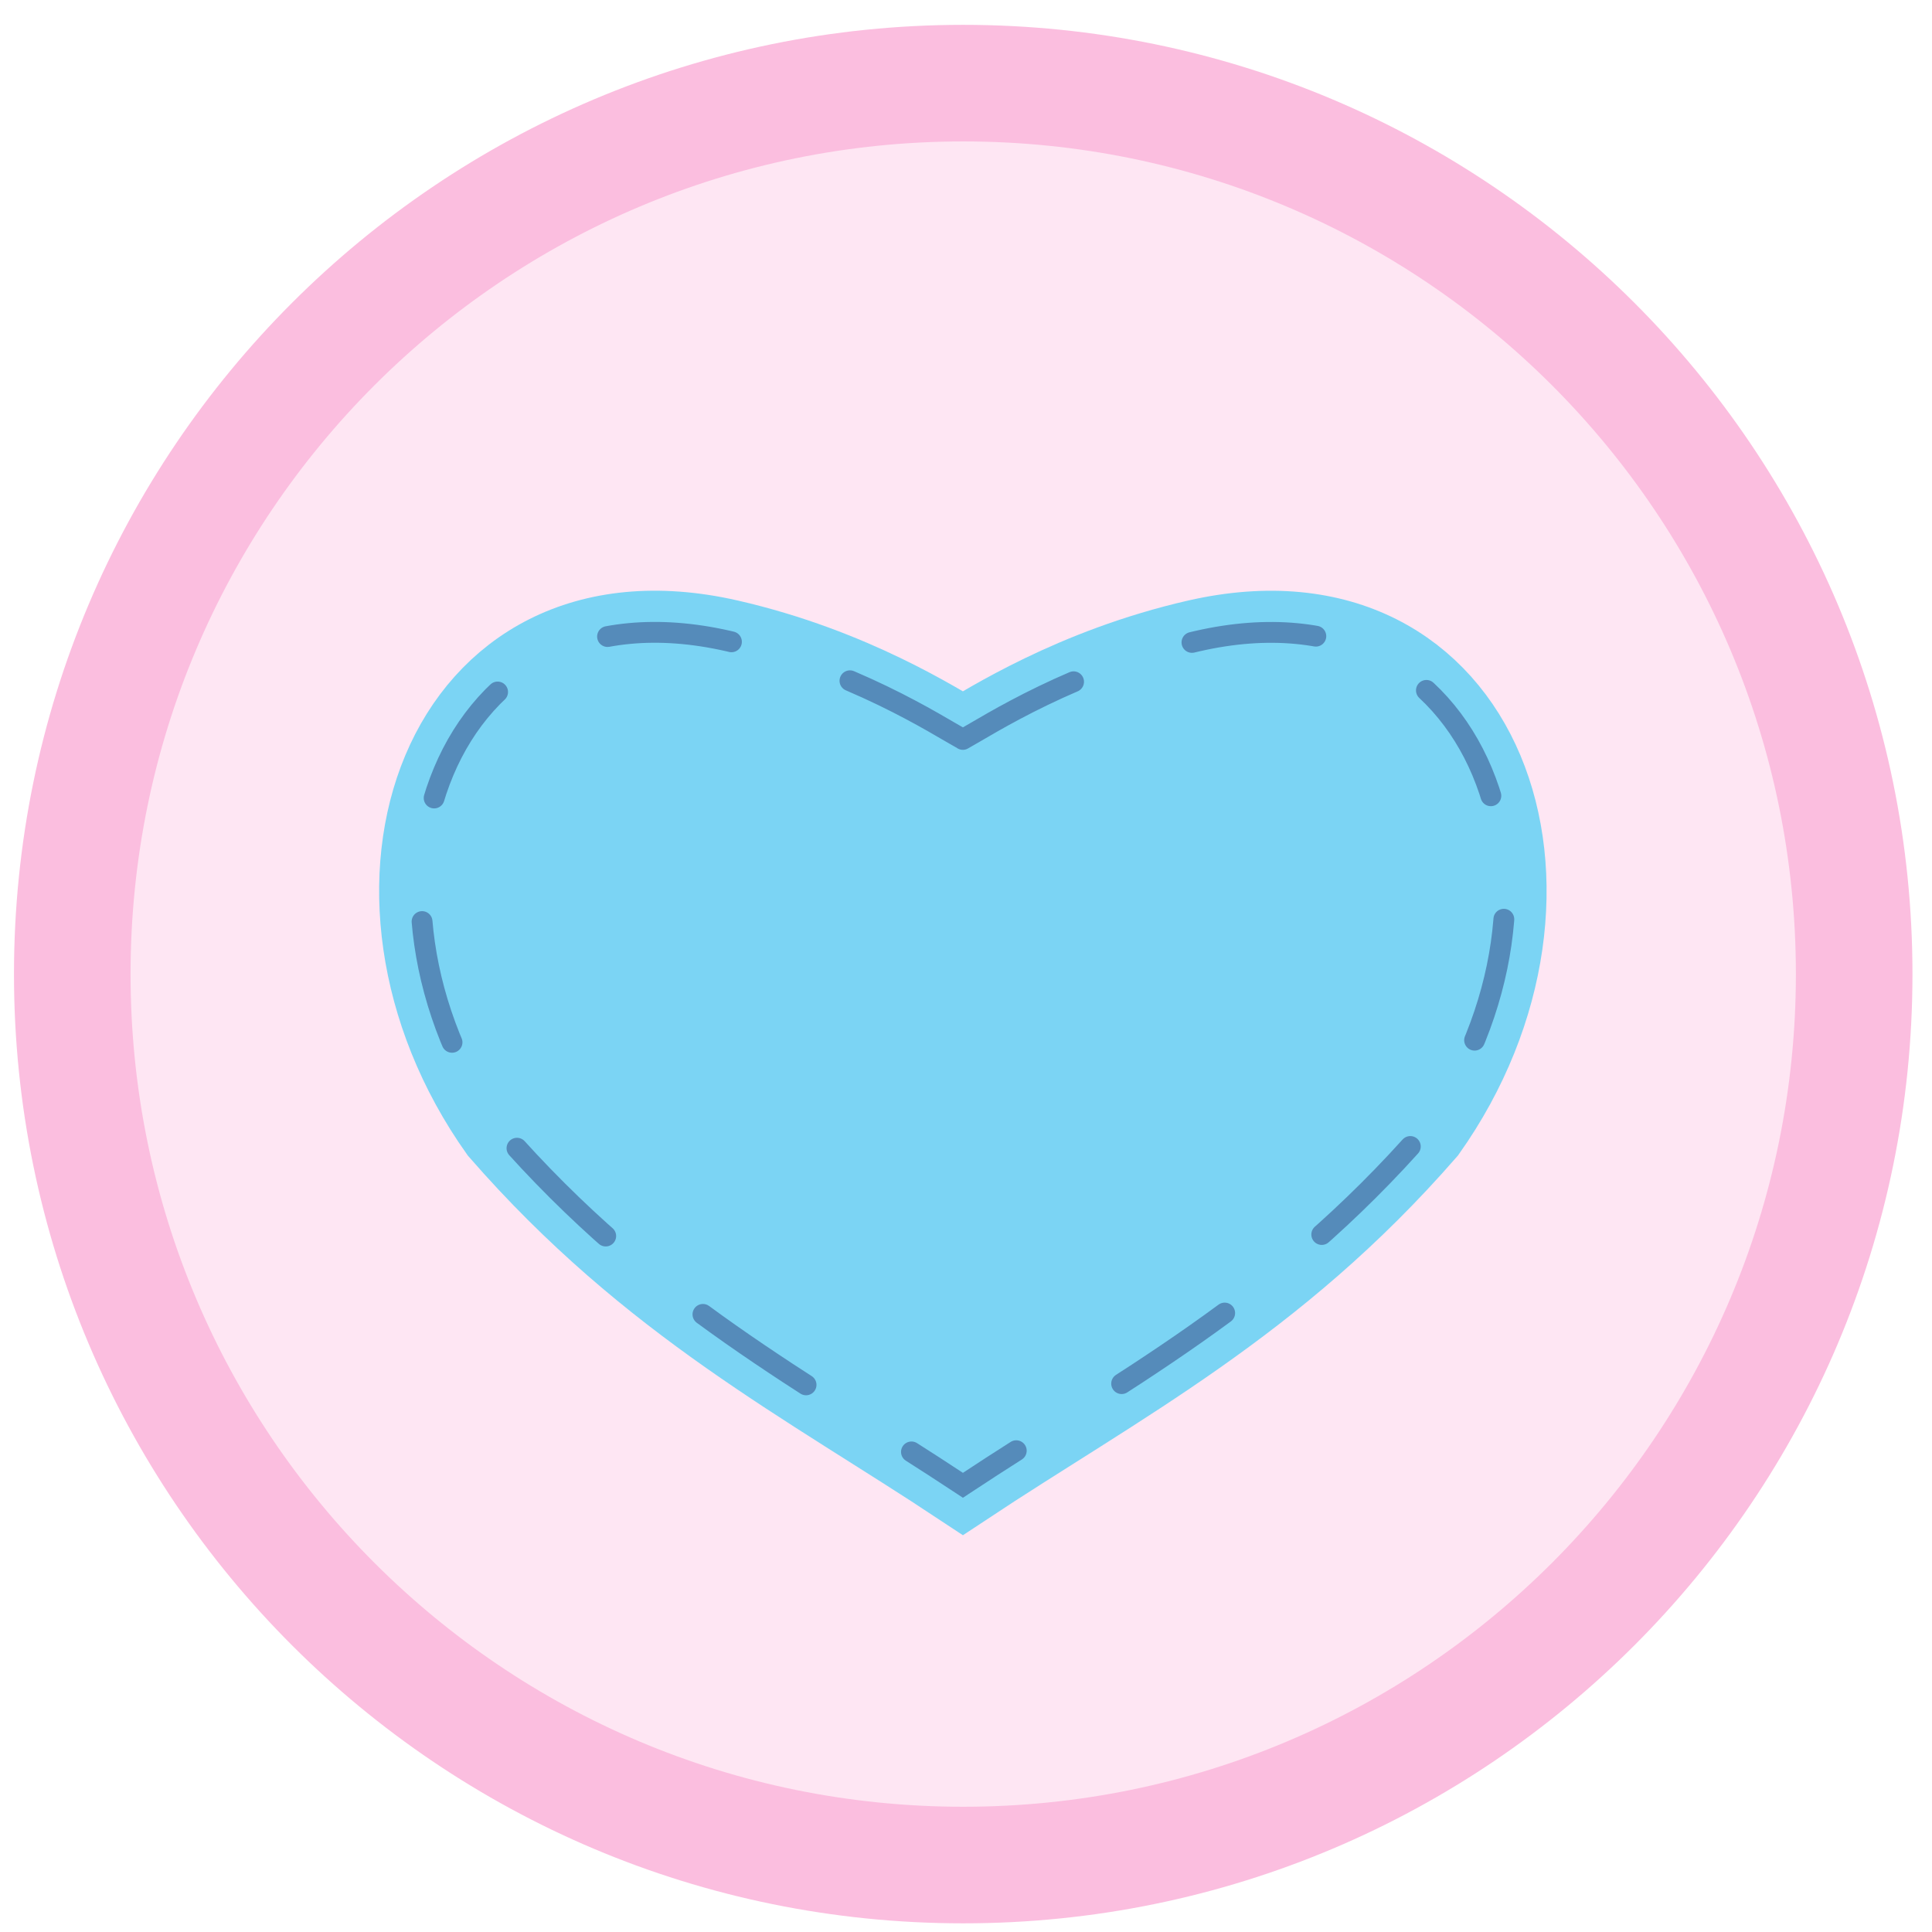
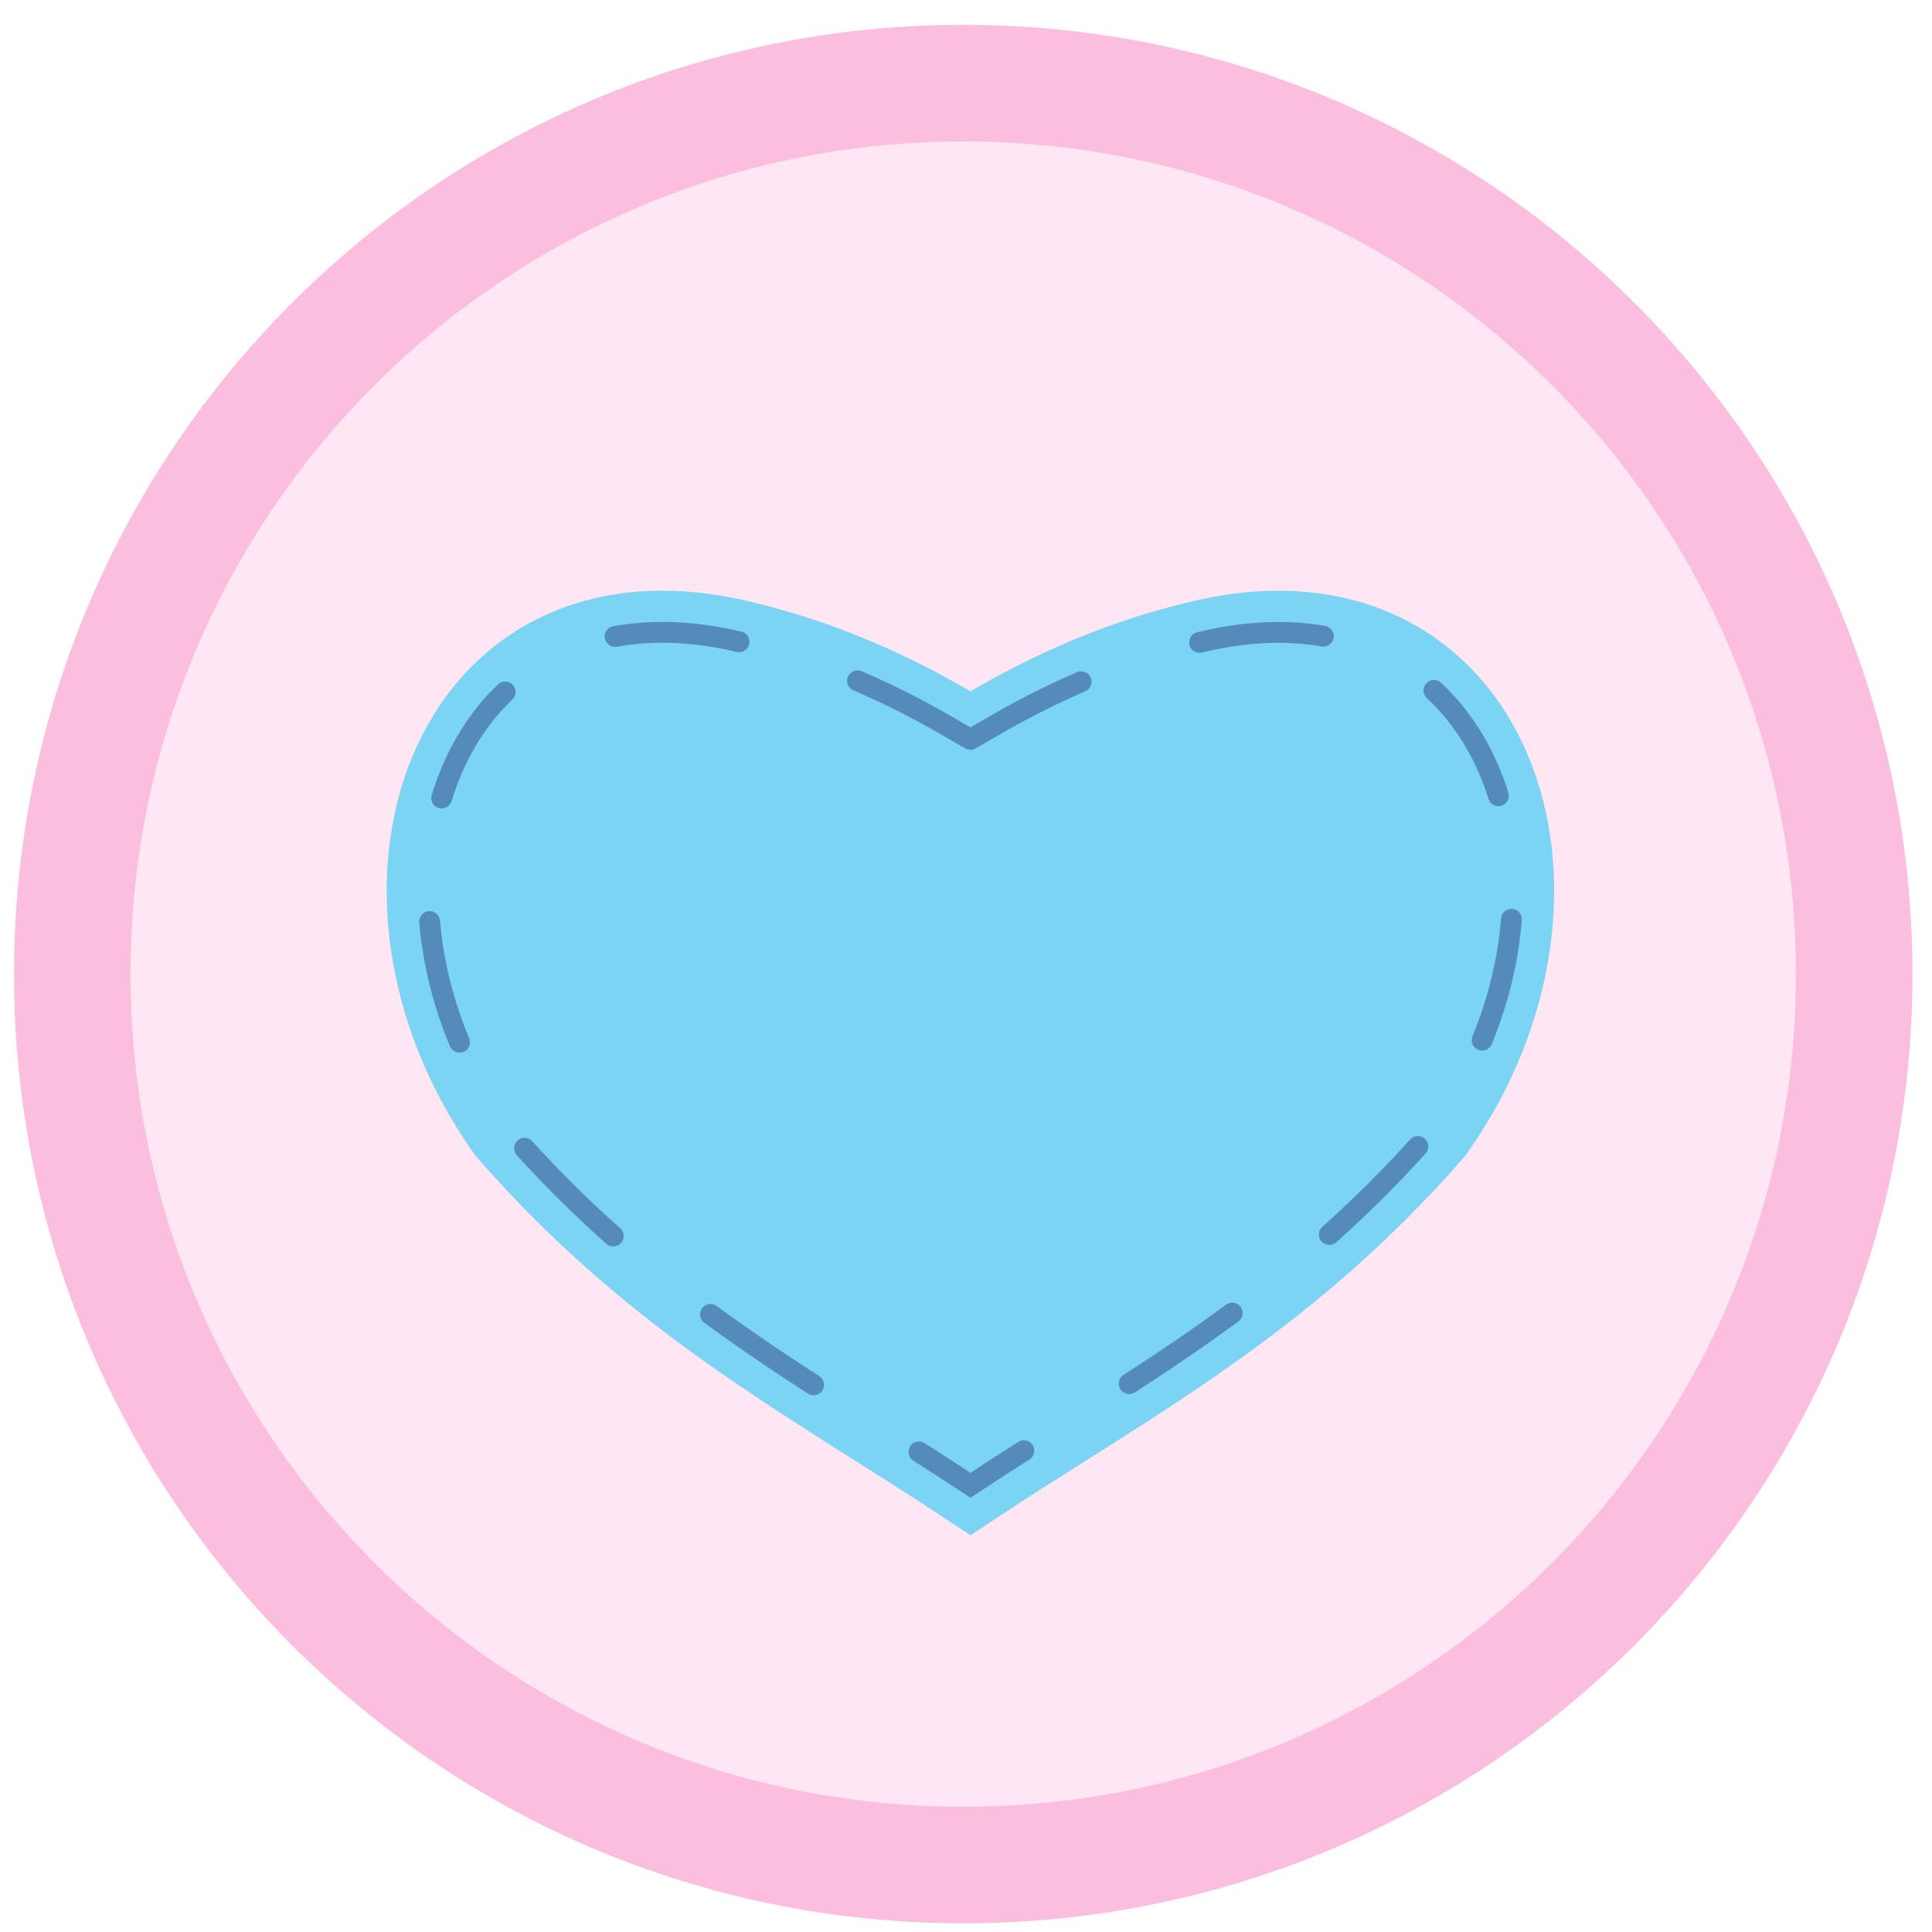
<svg xmlns="http://www.w3.org/2000/svg" width="16px" height="16px" viewBox="0 0 32 32" version="1.1" id="SVGRoot">
  <defs id="defs1981" />
  <g id="layer1">
    <circle style="fill:#fee6f3;fill-opacity:1;stroke:#fbbedf;stroke-width:1.931;stroke-linecap:round;stroke-linejoin:round;stroke-miterlimit:4.7;stroke-dasharray:none;stroke-opacity:1" id="path2540" cx="15.954" cy="16.134" r="14.757" />
-     <path style="fill:#7bd4f4;fill-opacity:1;stroke:#7bd4f4;stroke-width:1.379;stroke-linecap:round;stroke-linejoin:miter;stroke-miterlimit:4;stroke-dasharray:none;stroke-dashoffset:0;stroke-opacity:1" d="m 15.948,12.247 c 0.418,-0.23 1.827,-1.158 3.885,-1.628 4.746,-1.084 6.57,4.149 3.772,8.094 -2.5,2.871 -5.095,4.19 -7.656,5.888 C 13.386,22.902 10.791,21.583 8.291,18.713 5.493,14.767 7.317,9.535 12.063,10.618 c 2.058,0.47 3.467,1.399 3.885,1.628" id="path2548" />
-     <path id="path1445" d="m 15.948,12.247 c 0.418,-0.23 1.827,-1.158 3.885,-1.628 4.746,-1.084 6.57,4.149 3.772,8.094 -2.5,2.871 -5.095,4.19 -7.656,5.888 C 13.386,22.902 10.791,21.583 8.291,18.713 5.493,14.767 7.317,9.535 12.063,10.618 c 2.058,0.47 3.467,1.399 3.885,1.628" style="fill:#7bd4f4;fill-opacity:1;stroke:#558bba;stroke-width:0.345;stroke-linecap:round;stroke-linejoin:miter;stroke-miterlimit:4;stroke-dasharray:2.069, 2.069;stroke-dashoffset:0;stroke-opacity:1" />
+     <path style="fill:#7bd4f4;fill-opacity:1;stroke:#7bd4f4;stroke-width:1.379;stroke-linecap:round;stroke-linejoin:miter;stroke-miterlimit:4;stroke-dasharray:none;stroke-dashoffset:0;stroke-opacity:1" d="m 16.073,12.247 c 0.418,-0.23 1.827,-1.158 3.885,-1.628 4.746,-1.084 6.57,4.149 3.772,8.094 -2.5,2.871 -5.095,4.19 -7.656,5.888 C 13.511,22.902 10.916,21.583 8.416,18.713 5.618,14.767 7.442,9.535 12.188,10.618 c 2.058,0.47 3.467,1.399 3.885,1.628" id="path2548" />
+     <path id="path1445" d="m 16.073,12.247 c 0.418,-0.23 1.827,-1.158 3.885,-1.628 4.746,-1.084 6.57,4.149 3.772,8.094 -2.5,2.871 -5.095,4.19 -7.656,5.888 C 13.511,22.902 10.916,21.583 8.416,18.713 5.618,14.767 7.442,9.535 12.188,10.618 c 2.058,0.47 3.467,1.399 3.885,1.628" style="fill:#7bd4f4;fill-opacity:1;stroke:#558bba;stroke-width:0.345;stroke-linecap:round;stroke-linejoin:miter;stroke-miterlimit:4;stroke-dasharray:2.069, 2.069;stroke-dashoffset:0;stroke-opacity:1" />
  </g>
</svg>
